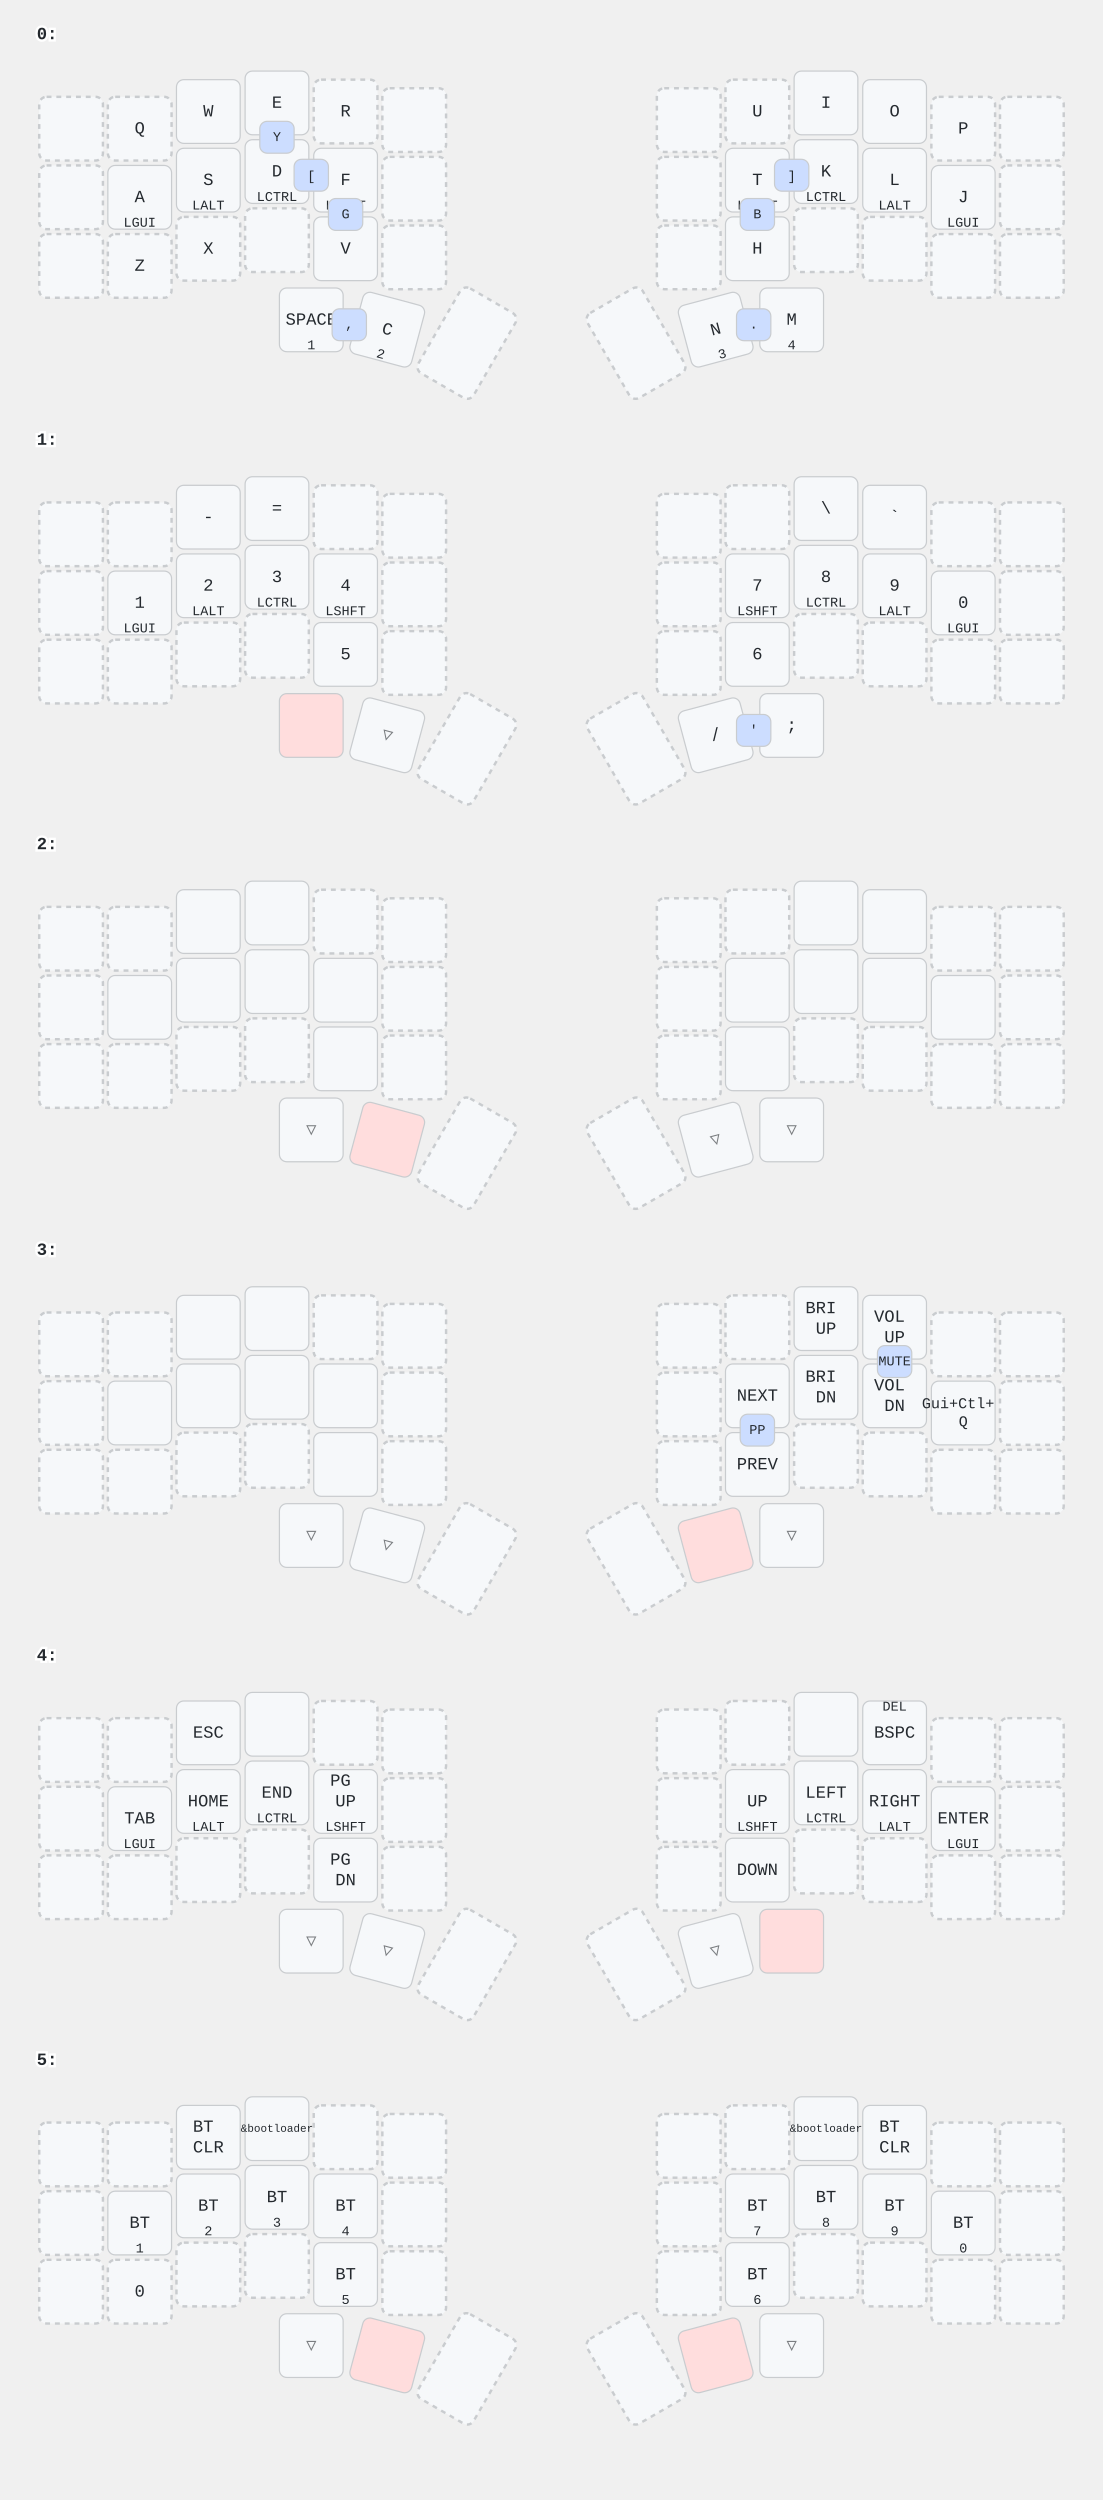
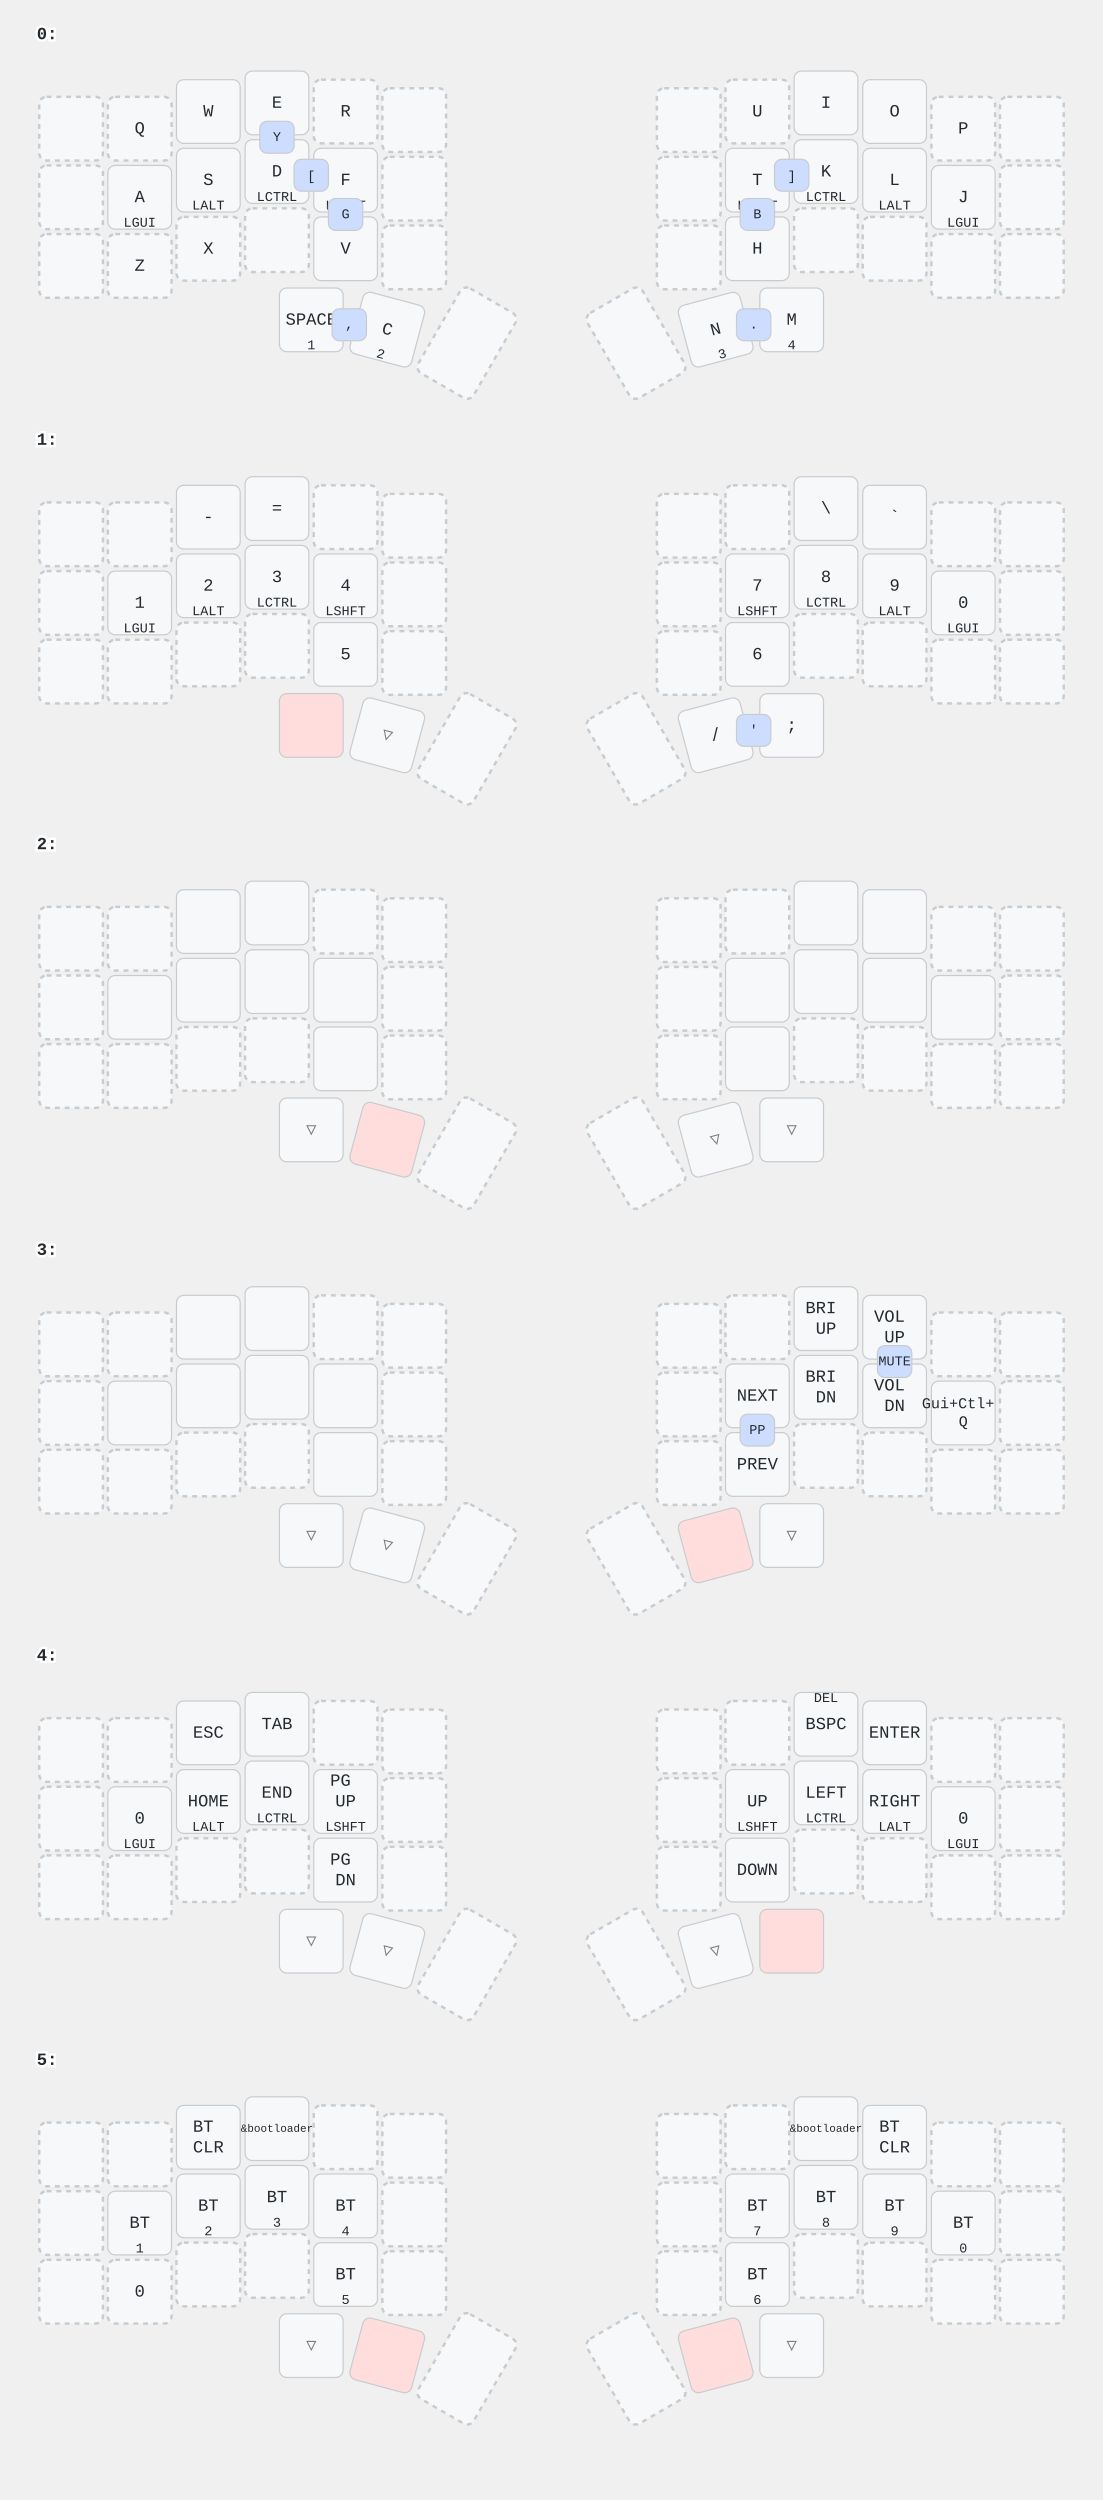
<svg xmlns="http://www.w3.org/2000/svg" width="900" height="2040" viewBox="0 0 900 2040" class="keymap">
  <style>/* inherit to force styles through use tags */
svg path {
    fill: inherit;
}

/* font and background color specifications */
svg.keymap {
    font-family: SFMono-Regular,Consolas,Liberation Mono,Menlo,monospace;
    font-size: 14px;
    font-kerning: normal;
    text-rendering: optimizeLegibility;
    fill: #24292e;
}

/* default key styling */
rect.key {
    fill: #f6f8fa;
}

rect.key, rect.combo {
    stroke: #c9cccf;
    stroke-width: 1;
}

/* default key side styling, only used is draw_key_sides is set */
rect.side {
    filter: brightness(90%);
}

/* color accent for combo boxes */
rect.combo, rect.combo-separate {
    fill: #cdf;
}

/* color accent for held keys */
rect.held, rect.combo.held {
    fill: #fdd;
}

/* color accent for ghost (optional) keys */
rect.ghost, rect.combo.ghost {
    stroke-dasharray: 4, 4;
    stroke-width: 2;
}

text {
    text-anchor: middle;
    dominant-baseline: middle;
}

/* styling for layer labels */
text.label {
    font-weight: bold;
    text-anchor: start;
    stroke: white;
    stroke-width: 4;
    paint-order: stroke;
}

/* styling for optional footer */
text.footer {
    text-anchor: end;
    dominant-baseline: auto;
    stroke: white;
    stroke-width: 4;
    paint-order: stroke;
}

/* styling for combo tap, and key hold/shifted label text */
text.combo, text.hold, text.shifted {
    font-size: 11px;
}

text.hold {
    text-anchor: middle;
    dominant-baseline: auto;
}

text.shifted {
    text-anchor: middle;
    dominant-baseline: hanging;
}

/* styling for hold/shifted label text in combo box */
text.combo.hold, text.combo.shifted {
    font-size: 8px;
}

/* lighter symbol for transparent keys */
text.trans {
    fill: #7b7e81;
}

/* styling for combo dendrons */
path.combo {
    stroke-width: 1;
    stroke: gray;
    fill: none;
}

/* Start Tabler Icons Cleanup */
/* cannot use height/width with glyphs */
.icon-tabler &gt; path {
    fill: inherit;
    stroke: inherit;
    stroke-width: 2;
}
/* hide tabler's default box */
.icon-tabler &gt; path[stroke="none"][fill="none"] {
    visibility: hidden;
}
/* End Tabler Icons Cleanup */
</style>
  <g transform="translate(30, 0)" class="layer-0">
    <text x="0" y="28" class="label">0:</text>
    <g transform="translate(0, 56)">
      <g transform="translate(28, 49)" class="key ghost keypos-0">
        <rect rx="6" ry="6" x="-26" y="-26" width="52" height="52" class="key ghost" />
      </g>
      <g transform="translate(84, 49)" class="key ghost keypos-1">
        <rect rx="6" ry="6" x="-26" y="-26" width="52" height="52" class="key ghost" />
        <text x="0" y="0" class="key ghost tap">Q</text>
      </g>
      <g transform="translate(140, 35)" class="key keypos-2">
        <rect rx="6" ry="6" x="-26" y="-26" width="52" height="52" class="key" />
        <text x="0" y="0" class="key tap">W</text>
      </g>
      <g transform="translate(196, 28)" class="key keypos-3">
        <rect rx="6" ry="6" x="-26" y="-26" width="52" height="52" class="key" />
        <text x="0" y="0" class="key tap">E</text>
      </g>
      <g transform="translate(252, 35)" class="key ghost keypos-4">
        <rect rx="6" ry="6" x="-26" y="-26" width="52" height="52" class="key ghost" />
        <text x="0" y="0" class="key ghost tap">R</text>
      </g>
      <g transform="translate(308, 42)" class="key ghost keypos-5">
        <rect rx="6" ry="6" x="-26" y="-26" width="52" height="52" class="key ghost" />
      </g>
      <g transform="translate(532, 42)" class="key ghost keypos-6">
        <rect rx="6" ry="6" x="-26" y="-26" width="52" height="52" class="key ghost" />
      </g>
      <g transform="translate(588, 35)" class="key ghost keypos-7">
        <rect rx="6" ry="6" x="-26" y="-26" width="52" height="52" class="key ghost" />
        <text x="0" y="0" class="key ghost tap">U</text>
      </g>
      <g transform="translate(644, 28)" class="key keypos-8">
        <rect rx="6" ry="6" x="-26" y="-26" width="52" height="52" class="key" />
        <text x="0" y="0" class="key tap">I</text>
      </g>
      <g transform="translate(700, 35)" class="key keypos-9">
        <rect rx="6" ry="6" x="-26" y="-26" width="52" height="52" class="key" />
        <text x="0" y="0" class="key tap">O</text>
      </g>
      <g transform="translate(756, 49)" class="key ghost keypos-10">
        <rect rx="6" ry="6" x="-26" y="-26" width="52" height="52" class="key ghost" />
        <text x="0" y="0" class="key ghost tap">P</text>
      </g>
      <g transform="translate(812, 49)" class="key ghost keypos-11">
        <rect rx="6" ry="6" x="-26" y="-26" width="52" height="52" class="key ghost" />
      </g>
      <g transform="translate(28, 105)" class="key ghost keypos-12">
        <rect rx="6" ry="6" x="-26" y="-26" width="52" height="52" class="key ghost" />
      </g>
      <g transform="translate(84, 105)" class="key keypos-13">
        <rect rx="6" ry="6" x="-26" y="-26" width="52" height="52" class="key" />
        <text x="0" y="0" class="key tap">A</text>
        <text x="0" y="24" class="key hold">LGUI</text>
      </g>
      <g transform="translate(140, 91)" class="key keypos-14">
        <rect rx="6" ry="6" x="-26" y="-26" width="52" height="52" class="key" />
        <text x="0" y="0" class="key tap">S</text>
        <text x="0" y="24" class="key hold">LALT</text>
      </g>
      <g transform="translate(196, 84)" class="key keypos-15">
        <rect rx="6" ry="6" x="-26" y="-26" width="52" height="52" class="key" />
        <text x="0" y="0" class="key tap">D</text>
        <text x="0" y="24" class="key hold">LCTRL</text>
      </g>
      <g transform="translate(252, 91)" class="key keypos-16">
        <rect rx="6" ry="6" x="-26" y="-26" width="52" height="52" class="key" />
        <text x="0" y="0" class="key tap">F</text>
        <text x="0" y="24" class="key hold">LSHFT</text>
      </g>
      <g transform="translate(308, 98)" class="key ghost keypos-17">
        <rect rx="6" ry="6" x="-26" y="-26" width="52" height="52" class="key ghost" />
      </g>
      <g transform="translate(532, 98)" class="key ghost keypos-18">
        <rect rx="6" ry="6" x="-26" y="-26" width="52" height="52" class="key ghost" />
      </g>
      <g transform="translate(588, 91)" class="key keypos-19">
        <rect rx="6" ry="6" x="-26" y="-26" width="52" height="52" class="key" />
        <text x="0" y="0" class="key tap">T</text>
        <text x="0" y="24" class="key hold">LSHFT</text>
      </g>
      <g transform="translate(644, 84)" class="key keypos-20">
        <rect rx="6" ry="6" x="-26" y="-26" width="52" height="52" class="key" />
        <text x="0" y="0" class="key tap">K</text>
        <text x="0" y="24" class="key hold">LCTRL</text>
      </g>
      <g transform="translate(700, 91)" class="key keypos-21">
        <rect rx="6" ry="6" x="-26" y="-26" width="52" height="52" class="key" />
        <text x="0" y="0" class="key tap">L</text>
        <text x="0" y="24" class="key hold">LALT</text>
      </g>
      <g transform="translate(756, 105)" class="key keypos-22">
        <rect rx="6" ry="6" x="-26" y="-26" width="52" height="52" class="key" />
        <text x="0" y="0" class="key tap">J</text>
        <text x="0" y="24" class="key hold">LGUI</text>
      </g>
      <g transform="translate(812, 105)" class="key ghost keypos-23">
        <rect rx="6" ry="6" x="-26" y="-26" width="52" height="52" class="key ghost" />
      </g>
      <g transform="translate(28, 161)" class="key ghost keypos-24">
        <rect rx="6" ry="6" x="-26" y="-26" width="52" height="52" class="key ghost" />
      </g>
      <g transform="translate(84, 161)" class="key ghost keypos-25">
        <rect rx="6" ry="6" x="-26" y="-26" width="52" height="52" class="key ghost" />
        <text x="0" y="0" class="key ghost tap">Z</text>
      </g>
      <g transform="translate(140, 147)" class="key ghost keypos-26">
        <rect rx="6" ry="6" x="-26" y="-26" width="52" height="52" class="key ghost" />
        <text x="0" y="0" class="key ghost tap">X</text>
      </g>
      <g transform="translate(196, 140)" class="key ghost keypos-27">
        <rect rx="6" ry="6" x="-26" y="-26" width="52" height="52" class="key ghost" />
      </g>
      <g transform="translate(252, 147)" class="key keypos-28">
        <rect rx="6" ry="6" x="-26" y="-26" width="52" height="52" class="key" />
        <text x="0" y="0" class="key tap">V</text>
      </g>
      <g transform="translate(308, 154)" class="key ghost keypos-29">
        <rect rx="6" ry="6" x="-26" y="-26" width="52" height="52" class="key ghost" />
      </g>
      <g transform="translate(532, 154)" class="key ghost keypos-30">
        <rect rx="6" ry="6" x="-26" y="-26" width="52" height="52" class="key ghost" />
      </g>
      <g transform="translate(588, 147)" class="key keypos-31">
        <rect rx="6" ry="6" x="-26" y="-26" width="52" height="52" class="key" />
        <text x="0" y="0" class="key tap">H</text>
      </g>
      <g transform="translate(644, 140)" class="key ghost keypos-32">
        <rect rx="6" ry="6" x="-26" y="-26" width="52" height="52" class="key ghost" />
      </g>
      <g transform="translate(700, 147)" class="key ghost keypos-33">
        <rect rx="6" ry="6" x="-26" y="-26" width="52" height="52" class="key ghost" />
      </g>
      <g transform="translate(756, 161)" class="key ghost keypos-34">
        <rect rx="6" ry="6" x="-26" y="-26" width="52" height="52" class="key ghost" />
      </g>
      <g transform="translate(812, 161)" class="key ghost keypos-35">
        <rect rx="6" ry="6" x="-26" y="-26" width="52" height="52" class="key ghost" />
      </g>
      <g transform="translate(224, 205)" class="key keypos-36">
        <rect rx="6" ry="6" x="-26" y="-26" width="52" height="52" class="key" />
        <text x="0" y="0" class="key tap">SPACE</text>
        <text x="0" y="24" class="key hold">1</text>
      </g>
      <g transform="translate(286, 213) rotate(15.0)" class="key keypos-37">
        <rect rx="6" ry="6" x="-26" y="-26" width="52" height="52" class="key" />
        <text x="0" y="0" class="key tap">C</text>
        <text x="0" y="24" class="key hold">2</text>
      </g>
      <g transform="translate(351, 224) rotate(30.0)" class="key ghost keypos-38">
        <rect rx="6" ry="6" x="-26" y="-40" width="52" height="80" class="key ghost" />
      </g>
      <g transform="translate(489, 224) rotate(-30.0)" class="key ghost keypos-39">
        <rect rx="6" ry="6" x="-26" y="-40" width="52" height="80" class="key ghost" />
      </g>
      <g transform="translate(554, 213) rotate(-15.0)" class="key keypos-40">
        <rect rx="6" ry="6" x="-26" y="-26" width="52" height="52" class="key" />
        <text x="0" y="0" class="key tap">N</text>
        <text x="0" y="24" class="key hold">3</text>
      </g>
      <g transform="translate(616, 205)" class="key keypos-41">
        <rect rx="6" ry="6" x="-26" y="-26" width="52" height="52" class="key" />
        <text x="0" y="0" class="key tap">M</text>
        <text x="0" y="24" class="key hold">4</text>
      </g>
      <g class="combo combopos-0">
        <rect rx="6" ry="6" x="182" y="43" width="28" height="26" class="combo" />
        <text x="196" y="56" class="combo tap">Y</text>
      </g>
      <g class="combo combopos-1">
        <rect rx="6" ry="6" x="238" y="106" width="28" height="26" class="combo" />
        <text x="252" y="119" class="combo tap">G</text>
      </g>
      <g class="combo combopos-2">
        <rect rx="6" ry="6" x="574" y="106" width="28" height="26" class="combo" />
        <text x="588" y="119" class="combo tap">B</text>
      </g>
      <g class="combo combopos-3">
        <rect rx="6" ry="6" x="241" y="196" width="28" height="26" class="combo" />
        <text x="255" y="209" class="combo tap">,</text>
      </g>
      <g class="combo combopos-4">
        <rect rx="6" ry="6" x="571" y="196" width="28" height="26" class="combo" />
        <text x="585" y="209" class="combo tap">.</text>
      </g>
      <g class="combo combopos-5">
        <rect rx="6" ry="6" x="210" y="74" width="28" height="26" class="combo" />
        <text x="224" y="88" class="combo tap">[</text>
      </g>
      <g class="combo combopos-6">
        <rect rx="6" ry="6" x="602" y="74" width="28" height="26" class="combo" />
        <text x="616" y="88" class="combo tap">]</text>
      </g>
    </g>
  </g>
  <g transform="translate(30, 331)" class="layer-1">
    <text x="0" y="28" class="label">1:</text>
    <g transform="translate(0, 56)">
      <g transform="translate(28, 49)" class="key ghost keypos-0">
        <rect rx="6" ry="6" x="-26" y="-26" width="52" height="52" class="key ghost" />
      </g>
      <g transform="translate(84, 49)" class="key ghost keypos-1">
        <rect rx="6" ry="6" x="-26" y="-26" width="52" height="52" class="key ghost" />
      </g>
      <g transform="translate(140, 35)" class="key keypos-2">
        <rect rx="6" ry="6" x="-26" y="-26" width="52" height="52" class="key" />
        <text x="0" y="0" class="key tap">-</text>
      </g>
      <g transform="translate(196, 28)" class="key keypos-3">
        <rect rx="6" ry="6" x="-26" y="-26" width="52" height="52" class="key" />
        <text x="0" y="0" class="key tap">=</text>
      </g>
      <g transform="translate(252, 35)" class="key ghost keypos-4">
        <rect rx="6" ry="6" x="-26" y="-26" width="52" height="52" class="key ghost" />
      </g>
      <g transform="translate(308, 42)" class="key ghost keypos-5">
        <rect rx="6" ry="6" x="-26" y="-26" width="52" height="52" class="key ghost" />
      </g>
      <g transform="translate(532, 42)" class="key ghost keypos-6">
        <rect rx="6" ry="6" x="-26" y="-26" width="52" height="52" class="key ghost" />
      </g>
      <g transform="translate(588, 35)" class="key ghost keypos-7">
        <rect rx="6" ry="6" x="-26" y="-26" width="52" height="52" class="key ghost" />
      </g>
      <g transform="translate(644, 28)" class="key keypos-8">
        <rect rx="6" ry="6" x="-26" y="-26" width="52" height="52" class="key" />
        <text x="0" y="0" class="key tap">\</text>
      </g>
      <g transform="translate(700, 35)" class="key keypos-9">
        <rect rx="6" ry="6" x="-26" y="-26" width="52" height="52" class="key" />
        <text x="0" y="0" class="key tap">`</text>
      </g>
      <g transform="translate(756, 49)" class="key ghost keypos-10">
        <rect rx="6" ry="6" x="-26" y="-26" width="52" height="52" class="key ghost" />
      </g>
      <g transform="translate(812, 49)" class="key ghost keypos-11">
        <rect rx="6" ry="6" x="-26" y="-26" width="52" height="52" class="key ghost" />
      </g>
      <g transform="translate(28, 105)" class="key ghost keypos-12">
        <rect rx="6" ry="6" x="-26" y="-26" width="52" height="52" class="key ghost" />
      </g>
      <g transform="translate(84, 105)" class="key keypos-13">
        <rect rx="6" ry="6" x="-26" y="-26" width="52" height="52" class="key" />
        <text x="0" y="0" class="key tap">1</text>
        <text x="0" y="24" class="key hold">LGUI</text>
      </g>
      <g transform="translate(140, 91)" class="key keypos-14">
        <rect rx="6" ry="6" x="-26" y="-26" width="52" height="52" class="key" />
        <text x="0" y="0" class="key tap">2</text>
        <text x="0" y="24" class="key hold">LALT</text>
      </g>
      <g transform="translate(196, 84)" class="key keypos-15">
        <rect rx="6" ry="6" x="-26" y="-26" width="52" height="52" class="key" />
        <text x="0" y="0" class="key tap">3</text>
        <text x="0" y="24" class="key hold">LCTRL</text>
      </g>
      <g transform="translate(252, 91)" class="key keypos-16">
        <rect rx="6" ry="6" x="-26" y="-26" width="52" height="52" class="key" />
        <text x="0" y="0" class="key tap">4</text>
        <text x="0" y="24" class="key hold">LSHFT</text>
      </g>
      <g transform="translate(308, 98)" class="key ghost keypos-17">
        <rect rx="6" ry="6" x="-26" y="-26" width="52" height="52" class="key ghost" />
      </g>
      <g transform="translate(532, 98)" class="key ghost keypos-18">
        <rect rx="6" ry="6" x="-26" y="-26" width="52" height="52" class="key ghost" />
      </g>
      <g transform="translate(588, 91)" class="key keypos-19">
        <rect rx="6" ry="6" x="-26" y="-26" width="52" height="52" class="key" />
        <text x="0" y="0" class="key tap">7</text>
        <text x="0" y="24" class="key hold">LSHFT</text>
      </g>
      <g transform="translate(644, 84)" class="key keypos-20">
        <rect rx="6" ry="6" x="-26" y="-26" width="52" height="52" class="key" />
        <text x="0" y="0" class="key tap">8</text>
        <text x="0" y="24" class="key hold">LCTRL</text>
      </g>
      <g transform="translate(700, 91)" class="key keypos-21">
        <rect rx="6" ry="6" x="-26" y="-26" width="52" height="52" class="key" />
        <text x="0" y="0" class="key tap">9</text>
        <text x="0" y="24" class="key hold">LALT</text>
      </g>
      <g transform="translate(756, 105)" class="key keypos-22">
        <rect rx="6" ry="6" x="-26" y="-26" width="52" height="52" class="key" />
        <text x="0" y="0" class="key tap">0</text>
        <text x="0" y="24" class="key hold">LGUI</text>
      </g>
      <g transform="translate(812, 105)" class="key ghost keypos-23">
        <rect rx="6" ry="6" x="-26" y="-26" width="52" height="52" class="key ghost" />
      </g>
      <g transform="translate(28, 161)" class="key ghost keypos-24">
        <rect rx="6" ry="6" x="-26" y="-26" width="52" height="52" class="key ghost" />
      </g>
      <g transform="translate(84, 161)" class="key ghost keypos-25">
        <rect rx="6" ry="6" x="-26" y="-26" width="52" height="52" class="key ghost" />
      </g>
      <g transform="translate(140, 147)" class="key ghost keypos-26">
        <rect rx="6" ry="6" x="-26" y="-26" width="52" height="52" class="key ghost" />
      </g>
      <g transform="translate(196, 140)" class="key ghost keypos-27">
        <rect rx="6" ry="6" x="-26" y="-26" width="52" height="52" class="key ghost" />
      </g>
      <g transform="translate(252, 147)" class="key keypos-28">
        <rect rx="6" ry="6" x="-26" y="-26" width="52" height="52" class="key" />
        <text x="0" y="0" class="key tap">5</text>
      </g>
      <g transform="translate(308, 154)" class="key ghost keypos-29">
        <rect rx="6" ry="6" x="-26" y="-26" width="52" height="52" class="key ghost" />
      </g>
      <g transform="translate(532, 154)" class="key ghost keypos-30">
        <rect rx="6" ry="6" x="-26" y="-26" width="52" height="52" class="key ghost" />
      </g>
      <g transform="translate(588, 147)" class="key keypos-31">
        <rect rx="6" ry="6" x="-26" y="-26" width="52" height="52" class="key" />
        <text x="0" y="0" class="key tap">6</text>
      </g>
      <g transform="translate(644, 140)" class="key ghost keypos-32">
        <rect rx="6" ry="6" x="-26" y="-26" width="52" height="52" class="key ghost" />
      </g>
      <g transform="translate(700, 147)" class="key ghost keypos-33">
        <rect rx="6" ry="6" x="-26" y="-26" width="52" height="52" class="key ghost" />
      </g>
      <g transform="translate(756, 161)" class="key ghost keypos-34">
        <rect rx="6" ry="6" x="-26" y="-26" width="52" height="52" class="key ghost" />
      </g>
      <g transform="translate(812, 161)" class="key ghost keypos-35">
        <rect rx="6" ry="6" x="-26" y="-26" width="52" height="52" class="key ghost" />
      </g>
      <g transform="translate(224, 205)" class="key held keypos-36">
        <rect rx="6" ry="6" x="-26" y="-26" width="52" height="52" class="key held" />
      </g>
      <g transform="translate(286, 213) rotate(15.0)" class="key trans keypos-37">
        <rect rx="6" ry="6" x="-26" y="-26" width="52" height="52" class="key trans" />
        <text x="0" y="0" class="key trans tap">▽</text>
      </g>
      <g transform="translate(351, 224) rotate(30.0)" class="key ghost keypos-38">
        <rect rx="6" ry="6" x="-26" y="-40" width="52" height="80" class="key ghost" />
      </g>
      <g transform="translate(489, 224) rotate(-30.0)" class="key ghost keypos-39">
        <rect rx="6" ry="6" x="-26" y="-40" width="52" height="80" class="key ghost" />
      </g>
      <g transform="translate(554, 213) rotate(-15.0)" class="key keypos-40">
        <rect rx="6" ry="6" x="-26" y="-26" width="52" height="52" class="key" />
        <text x="0" y="0" class="key tap">/</text>
      </g>
      <g transform="translate(616, 205)" class="key keypos-41">
        <rect rx="6" ry="6" x="-26" y="-26" width="52" height="52" class="key" />
        <text x="0" y="0" class="key tap">;</text>
      </g>
      <g class="combo combopos-0">
        <rect rx="6" ry="6" x="571" y="196" width="28" height="26" class="combo" />
        <text x="585" y="209" class="combo tap">'</text>
      </g>
    </g>
  </g>
  <g transform="translate(30, 661)" class="layer-2">
    <text x="0" y="28" class="label">2:</text>
    <g transform="translate(0, 56)">
      <g transform="translate(28, 49)" class="key ghost keypos-0">
        <rect rx="6" ry="6" x="-26" y="-26" width="52" height="52" class="key ghost" />
      </g>
      <g transform="translate(84, 49)" class="key ghost keypos-1">
        <rect rx="6" ry="6" x="-26" y="-26" width="52" height="52" class="key ghost" />
      </g>
      <g transform="translate(140, 35)" class="key keypos-2">
        <rect rx="6" ry="6" x="-26" y="-26" width="52" height="52" class="key" />
      </g>
      <g transform="translate(196, 28)" class="key keypos-3">
        <rect rx="6" ry="6" x="-26" y="-26" width="52" height="52" class="key" />
      </g>
      <g transform="translate(252, 35)" class="key ghost keypos-4">
        <rect rx="6" ry="6" x="-26" y="-26" width="52" height="52" class="key ghost" />
      </g>
      <g transform="translate(308, 42)" class="key ghost keypos-5">
        <rect rx="6" ry="6" x="-26" y="-26" width="52" height="52" class="key ghost" />
      </g>
      <g transform="translate(532, 42)" class="key ghost keypos-6">
        <rect rx="6" ry="6" x="-26" y="-26" width="52" height="52" class="key ghost" />
      </g>
      <g transform="translate(588, 35)" class="key ghost keypos-7">
        <rect rx="6" ry="6" x="-26" y="-26" width="52" height="52" class="key ghost" />
      </g>
      <g transform="translate(644, 28)" class="key keypos-8">
        <rect rx="6" ry="6" x="-26" y="-26" width="52" height="52" class="key" />
      </g>
      <g transform="translate(700, 35)" class="key keypos-9">
        <rect rx="6" ry="6" x="-26" y="-26" width="52" height="52" class="key" />
      </g>
      <g transform="translate(756, 49)" class="key ghost keypos-10">
        <rect rx="6" ry="6" x="-26" y="-26" width="52" height="52" class="key ghost" />
      </g>
      <g transform="translate(812, 49)" class="key ghost keypos-11">
        <rect rx="6" ry="6" x="-26" y="-26" width="52" height="52" class="key ghost" />
      </g>
      <g transform="translate(28, 105)" class="key ghost keypos-12">
        <rect rx="6" ry="6" x="-26" y="-26" width="52" height="52" class="key ghost" />
      </g>
      <g transform="translate(84, 105)" class="key keypos-13">
        <rect rx="6" ry="6" x="-26" y="-26" width="52" height="52" class="key" />
      </g>
      <g transform="translate(140, 91)" class="key keypos-14">
        <rect rx="6" ry="6" x="-26" y="-26" width="52" height="52" class="key" />
      </g>
      <g transform="translate(196, 84)" class="key keypos-15">
        <rect rx="6" ry="6" x="-26" y="-26" width="52" height="52" class="key" />
      </g>
      <g transform="translate(252, 91)" class="key keypos-16">
        <rect rx="6" ry="6" x="-26" y="-26" width="52" height="52" class="key" />
      </g>
      <g transform="translate(308, 98)" class="key ghost keypos-17">
        <rect rx="6" ry="6" x="-26" y="-26" width="52" height="52" class="key ghost" />
      </g>
      <g transform="translate(532, 98)" class="key ghost keypos-18">
        <rect rx="6" ry="6" x="-26" y="-26" width="52" height="52" class="key ghost" />
      </g>
      <g transform="translate(588, 91)" class="key keypos-19">
        <rect rx="6" ry="6" x="-26" y="-26" width="52" height="52" class="key" />
      </g>
      <g transform="translate(644, 84)" class="key keypos-20">
        <rect rx="6" ry="6" x="-26" y="-26" width="52" height="52" class="key" />
      </g>
      <g transform="translate(700, 91)" class="key keypos-21">
        <rect rx="6" ry="6" x="-26" y="-26" width="52" height="52" class="key" />
      </g>
      <g transform="translate(756, 105)" class="key keypos-22">
        <rect rx="6" ry="6" x="-26" y="-26" width="52" height="52" class="key" />
      </g>
      <g transform="translate(812, 105)" class="key ghost keypos-23">
        <rect rx="6" ry="6" x="-26" y="-26" width="52" height="52" class="key ghost" />
      </g>
      <g transform="translate(28, 161)" class="key ghost keypos-24">
        <rect rx="6" ry="6" x="-26" y="-26" width="52" height="52" class="key ghost" />
      </g>
      <g transform="translate(84, 161)" class="key ghost keypos-25">
        <rect rx="6" ry="6" x="-26" y="-26" width="52" height="52" class="key ghost" />
      </g>
      <g transform="translate(140, 147)" class="key ghost keypos-26">
        <rect rx="6" ry="6" x="-26" y="-26" width="52" height="52" class="key ghost" />
      </g>
      <g transform="translate(196, 140)" class="key ghost keypos-27">
        <rect rx="6" ry="6" x="-26" y="-26" width="52" height="52" class="key ghost" />
      </g>
      <g transform="translate(252, 147)" class="key keypos-28">
        <rect rx="6" ry="6" x="-26" y="-26" width="52" height="52" class="key" />
      </g>
      <g transform="translate(308, 154)" class="key ghost keypos-29">
        <rect rx="6" ry="6" x="-26" y="-26" width="52" height="52" class="key ghost" />
      </g>
      <g transform="translate(532, 154)" class="key ghost keypos-30">
        <rect rx="6" ry="6" x="-26" y="-26" width="52" height="52" class="key ghost" />
      </g>
      <g transform="translate(588, 147)" class="key keypos-31">
        <rect rx="6" ry="6" x="-26" y="-26" width="52" height="52" class="key" />
      </g>
      <g transform="translate(644, 140)" class="key ghost keypos-32">
        <rect rx="6" ry="6" x="-26" y="-26" width="52" height="52" class="key ghost" />
      </g>
      <g transform="translate(700, 147)" class="key ghost keypos-33">
        <rect rx="6" ry="6" x="-26" y="-26" width="52" height="52" class="key ghost" />
      </g>
      <g transform="translate(756, 161)" class="key ghost keypos-34">
        <rect rx="6" ry="6" x="-26" y="-26" width="52" height="52" class="key ghost" />
      </g>
      <g transform="translate(812, 161)" class="key ghost keypos-35">
        <rect rx="6" ry="6" x="-26" y="-26" width="52" height="52" class="key ghost" />
      </g>
      <g transform="translate(224, 205)" class="key trans keypos-36">
        <rect rx="6" ry="6" x="-26" y="-26" width="52" height="52" class="key trans" />
        <text x="0" y="0" class="key trans tap">▽</text>
      </g>
      <g transform="translate(286, 213) rotate(15.0)" class="key held keypos-37">
        <rect rx="6" ry="6" x="-26" y="-26" width="52" height="52" class="key held" />
      </g>
      <g transform="translate(351, 224) rotate(30.0)" class="key ghost keypos-38">
        <rect rx="6" ry="6" x="-26" y="-40" width="52" height="80" class="key ghost" />
      </g>
      <g transform="translate(489, 224) rotate(-30.0)" class="key ghost keypos-39">
        <rect rx="6" ry="6" x="-26" y="-40" width="52" height="80" class="key ghost" />
      </g>
      <g transform="translate(554, 213) rotate(-15.0)" class="key trans keypos-40">
        <rect rx="6" ry="6" x="-26" y="-26" width="52" height="52" class="key trans" />
        <text x="0" y="0" class="key trans tap">▽</text>
      </g>
      <g transform="translate(616, 205)" class="key trans keypos-41">
        <rect rx="6" ry="6" x="-26" y="-26" width="52" height="52" class="key trans" />
        <text x="0" y="0" class="key trans tap">▽</text>
      </g>
    </g>
  </g>
  <g transform="translate(30, 992)" class="layer-3">
    <text x="0" y="28" class="label">3:</text>
    <g transform="translate(0, 56)">
      <g transform="translate(28, 49)" class="key ghost keypos-0">
        <rect rx="6" ry="6" x="-26" y="-26" width="52" height="52" class="key ghost" />
      </g>
      <g transform="translate(84, 49)" class="key ghost keypos-1">
        <rect rx="6" ry="6" x="-26" y="-26" width="52" height="52" class="key ghost" />
      </g>
      <g transform="translate(140, 35)" class="key keypos-2">
        <rect rx="6" ry="6" x="-26" y="-26" width="52" height="52" class="key" />
      </g>
      <g transform="translate(196, 28)" class="key keypos-3">
        <rect rx="6" ry="6" x="-26" y="-26" width="52" height="52" class="key" />
      </g>
      <g transform="translate(252, 35)" class="key ghost keypos-4">
        <rect rx="6" ry="6" x="-26" y="-26" width="52" height="52" class="key ghost" />
      </g>
      <g transform="translate(308, 42)" class="key ghost keypos-5">
        <rect rx="6" ry="6" x="-26" y="-26" width="52" height="52" class="key ghost" />
      </g>
      <g transform="translate(532, 42)" class="key ghost keypos-6">
        <rect rx="6" ry="6" x="-26" y="-26" width="52" height="52" class="key ghost" />
      </g>
      <g transform="translate(588, 35)" class="key ghost keypos-7">
        <rect rx="6" ry="6" x="-26" y="-26" width="52" height="52" class="key ghost" />
      </g>
      <g transform="translate(644, 28)" class="key keypos-8">
        <rect rx="6" ry="6" x="-26" y="-26" width="52" height="52" class="key" />
        <text x="0" y="0" class="key tap">
          <tspan x="0" dy="-0.6em">BRI</tspan>
          <tspan x="0" dy="1.2em">UP</tspan>
        </text>
      </g>
      <g transform="translate(700, 35)" class="key keypos-9">
        <rect rx="6" ry="6" x="-26" y="-26" width="52" height="52" class="key" />
        <text x="0" y="0" class="key tap">
          <tspan x="0" dy="-0.6em">VOL</tspan>
          <tspan x="0" dy="1.2em">UP</tspan>
        </text>
      </g>
      <g transform="translate(756, 49)" class="key ghost keypos-10">
        <rect rx="6" ry="6" x="-26" y="-26" width="52" height="52" class="key ghost" />
      </g>
      <g transform="translate(812, 49)" class="key ghost keypos-11">
        <rect rx="6" ry="6" x="-26" y="-26" width="52" height="52" class="key ghost" />
      </g>
      <g transform="translate(28, 105)" class="key ghost keypos-12">
        <rect rx="6" ry="6" x="-26" y="-26" width="52" height="52" class="key ghost" />
      </g>
      <g transform="translate(84, 105)" class="key keypos-13">
        <rect rx="6" ry="6" x="-26" y="-26" width="52" height="52" class="key" />
      </g>
      <g transform="translate(140, 91)" class="key keypos-14">
        <rect rx="6" ry="6" x="-26" y="-26" width="52" height="52" class="key" />
      </g>
      <g transform="translate(196, 84)" class="key keypos-15">
        <rect rx="6" ry="6" x="-26" y="-26" width="52" height="52" class="key" />
      </g>
      <g transform="translate(252, 91)" class="key keypos-16">
        <rect rx="6" ry="6" x="-26" y="-26" width="52" height="52" class="key" />
      </g>
      <g transform="translate(308, 98)" class="key ghost keypos-17">
        <rect rx="6" ry="6" x="-26" y="-26" width="52" height="52" class="key ghost" />
      </g>
      <g transform="translate(532, 98)" class="key ghost keypos-18">
        <rect rx="6" ry="6" x="-26" y="-26" width="52" height="52" class="key ghost" />
      </g>
      <g transform="translate(588, 91)" class="key keypos-19">
        <rect rx="6" ry="6" x="-26" y="-26" width="52" height="52" class="key" />
        <text x="0" y="0" class="key tap">NEXT</text>
      </g>
      <g transform="translate(644, 84)" class="key keypos-20">
        <rect rx="6" ry="6" x="-26" y="-26" width="52" height="52" class="key" />
        <text x="0" y="0" class="key tap">
          <tspan x="0" dy="-0.6em">BRI</tspan>
          <tspan x="0" dy="1.2em">DN</tspan>
        </text>
      </g>
      <g transform="translate(700, 91)" class="key keypos-21">
        <rect rx="6" ry="6" x="-26" y="-26" width="52" height="52" class="key" />
        <text x="0" y="0" class="key tap">
          <tspan x="0" dy="-0.6em">VOL</tspan>
          <tspan x="0" dy="1.2em">DN</tspan>
        </text>
      </g>
      <g transform="translate(756, 105)" class="key keypos-22">
        <rect rx="6" ry="6" x="-26" y="-26" width="52" height="52" class="key" />
        <text x="0" y="0" class="key tap">
          <tspan x="0" dy="-0.6em" style="font-size: 88%">Gui+Ctl+</tspan>
          <tspan x="0" dy="1.2em" style="font-size: 88%">Q</tspan>
        </text>
      </g>
      <g transform="translate(812, 105)" class="key ghost keypos-23">
        <rect rx="6" ry="6" x="-26" y="-26" width="52" height="52" class="key ghost" />
      </g>
      <g transform="translate(28, 161)" class="key ghost keypos-24">
        <rect rx="6" ry="6" x="-26" y="-26" width="52" height="52" class="key ghost" />
      </g>
      <g transform="translate(84, 161)" class="key ghost keypos-25">
        <rect rx="6" ry="6" x="-26" y="-26" width="52" height="52" class="key ghost" />
      </g>
      <g transform="translate(140, 147)" class="key ghost keypos-26">
        <rect rx="6" ry="6" x="-26" y="-26" width="52" height="52" class="key ghost" />
      </g>
      <g transform="translate(196, 140)" class="key ghost keypos-27">
        <rect rx="6" ry="6" x="-26" y="-26" width="52" height="52" class="key ghost" />
      </g>
      <g transform="translate(252, 147)" class="key keypos-28">
        <rect rx="6" ry="6" x="-26" y="-26" width="52" height="52" class="key" />
      </g>
      <g transform="translate(308, 154)" class="key ghost keypos-29">
        <rect rx="6" ry="6" x="-26" y="-26" width="52" height="52" class="key ghost" />
      </g>
      <g transform="translate(532, 154)" class="key ghost keypos-30">
        <rect rx="6" ry="6" x="-26" y="-26" width="52" height="52" class="key ghost" />
      </g>
      <g transform="translate(588, 147)" class="key keypos-31">
        <rect rx="6" ry="6" x="-26" y="-26" width="52" height="52" class="key" />
        <text x="0" y="0" class="key tap">PREV</text>
      </g>
      <g transform="translate(644, 140)" class="key ghost keypos-32">
        <rect rx="6" ry="6" x="-26" y="-26" width="52" height="52" class="key ghost" />
      </g>
      <g transform="translate(700, 147)" class="key ghost keypos-33">
        <rect rx="6" ry="6" x="-26" y="-26" width="52" height="52" class="key ghost" />
      </g>
      <g transform="translate(756, 161)" class="key ghost keypos-34">
        <rect rx="6" ry="6" x="-26" y="-26" width="52" height="52" class="key ghost" />
      </g>
      <g transform="translate(812, 161)" class="key ghost keypos-35">
        <rect rx="6" ry="6" x="-26" y="-26" width="52" height="52" class="key ghost" />
      </g>
      <g transform="translate(224, 205)" class="key trans keypos-36">
        <rect rx="6" ry="6" x="-26" y="-26" width="52" height="52" class="key trans" />
        <text x="0" y="0" class="key trans tap">▽</text>
      </g>
      <g transform="translate(286, 213) rotate(15.0)" class="key trans keypos-37">
        <rect rx="6" ry="6" x="-26" y="-26" width="52" height="52" class="key trans" />
        <text x="0" y="0" class="key trans tap">▽</text>
      </g>
      <g transform="translate(351, 224) rotate(30.0)" class="key ghost keypos-38">
        <rect rx="6" ry="6" x="-26" y="-40" width="52" height="80" class="key ghost" />
      </g>
      <g transform="translate(489, 224) rotate(-30.0)" class="key ghost keypos-39">
        <rect rx="6" ry="6" x="-26" y="-40" width="52" height="80" class="key ghost" />
      </g>
      <g transform="translate(554, 213) rotate(-15.0)" class="key held keypos-40">
        <rect rx="6" ry="6" x="-26" y="-26" width="52" height="52" class="key held" />
      </g>
      <g transform="translate(616, 205)" class="key trans keypos-41">
        <rect rx="6" ry="6" x="-26" y="-26" width="52" height="52" class="key trans" />
        <text x="0" y="0" class="key trans tap">▽</text>
      </g>
      <g class="combo combopos-0">
        <rect rx="6" ry="6" x="686" y="50" width="28" height="26" class="combo" />
        <text x="700" y="63" class="combo tap">MUTE</text>
      </g>
      <g class="combo combopos-1">
        <rect rx="6" ry="6" x="574" y="106" width="28" height="26" class="combo" />
        <text x="588" y="119" class="combo tap">PP</text>
      </g>
    </g>
  </g>
  <g transform="translate(30, 1323)" class="layer-4">
    <text x="0" y="28" class="label">4:</text>
    <g transform="translate(0, 56)">
      <g transform="translate(28, 49)" class="key ghost keypos-0">
        <rect rx="6" ry="6" x="-26" y="-26" width="52" height="52" class="key ghost" />
      </g>
      <g transform="translate(84, 49)" class="key ghost keypos-1">
        <rect rx="6" ry="6" x="-26" y="-26" width="52" height="52" class="key ghost" />
      </g>
      <g transform="translate(140, 35)" class="key keypos-2">
        <rect rx="6" ry="6" x="-26" y="-26" width="52" height="52" class="key" />
        <text x="0" y="0" class="key tap">ESC</text>
      </g>
      <g transform="translate(196, 28)" class="key keypos-3">
        <rect rx="6" ry="6" x="-26" y="-26" width="52" height="52" class="key" />
+         <text x="0" y="0" class="key tap">TAB</text>
      </g>
      <g transform="translate(252, 35)" class="key ghost keypos-4">
        <rect rx="6" ry="6" x="-26" y="-26" width="52" height="52" class="key ghost" />
      </g>
      <g transform="translate(308, 42)" class="key ghost keypos-5">
        <rect rx="6" ry="6" x="-26" y="-26" width="52" height="52" class="key ghost" />
      </g>
      <g transform="translate(532, 42)" class="key ghost keypos-6">
        <rect rx="6" ry="6" x="-26" y="-26" width="52" height="52" class="key ghost" />
      </g>
      <g transform="translate(588, 35)" class="key ghost keypos-7">
        <rect rx="6" ry="6" x="-26" y="-26" width="52" height="52" class="key ghost" />
      </g>
      <g transform="translate(644, 28)" class="key keypos-8">
-         <rect rx="6" ry="6" x="-26" y="-26" width="52" height="52" class="key" />
-       </g>
-       <g transform="translate(700, 35)" class="key keypos-9">
        <rect rx="6" ry="6" x="-26" y="-26" width="52" height="52" class="key" />
        <text x="0" y="0" class="key tap">BSPC</text>
        <text x="0" y="-24" class="key shifted">DEL</text>
      </g>
+       <g transform="translate(700, 35)" class="key keypos-9">
+         <rect rx="6" ry="6" x="-26" y="-26" width="52" height="52" class="key" />
+         <text x="0" y="0" class="key tap">ENTER</text>
+       </g>
      <g transform="translate(756, 49)" class="key ghost keypos-10">
        <rect rx="6" ry="6" x="-26" y="-26" width="52" height="52" class="key ghost" />
      </g>
      <g transform="translate(812, 49)" class="key ghost keypos-11">
        <rect rx="6" ry="6" x="-26" y="-26" width="52" height="52" class="key ghost" />
      </g>
      <g transform="translate(28, 105)" class="key ghost keypos-12">
        <rect rx="6" ry="6" x="-26" y="-26" width="52" height="52" class="key ghost" />
      </g>
      <g transform="translate(84, 105)" class="key keypos-13">
        <rect rx="6" ry="6" x="-26" y="-26" width="52" height="52" class="key" />
-         <text x="0" y="0" class="key tap">TAB</text>
+         <text x="0" y="0" class="key tap">0</text>
        <text x="0" y="24" class="key hold">LGUI</text>
      </g>
      <g transform="translate(140, 91)" class="key keypos-14">
        <rect rx="6" ry="6" x="-26" y="-26" width="52" height="52" class="key" />
        <text x="0" y="0" class="key tap">HOME</text>
        <text x="0" y="24" class="key hold">LALT</text>
      </g>
      <g transform="translate(196, 84)" class="key keypos-15">
        <rect rx="6" ry="6" x="-26" y="-26" width="52" height="52" class="key" />
        <text x="0" y="0" class="key tap">END</text>
        <text x="0" y="24" class="key hold">LCTRL</text>
      </g>
      <g transform="translate(252, 91)" class="key keypos-16">
        <rect rx="6" ry="6" x="-26" y="-26" width="52" height="52" class="key" />
        <text x="0" y="0" class="key tap">
          <tspan x="0" dy="-1.2em">PG</tspan>
          <tspan x="0" dy="1.2em">UP</tspan>
        </text>
        <text x="0" y="24" class="key hold">LSHFT</text>
      </g>
      <g transform="translate(308, 98)" class="key ghost keypos-17">
        <rect rx="6" ry="6" x="-26" y="-26" width="52" height="52" class="key ghost" />
      </g>
      <g transform="translate(532, 98)" class="key ghost keypos-18">
        <rect rx="6" ry="6" x="-26" y="-26" width="52" height="52" class="key ghost" />
      </g>
      <g transform="translate(588, 91)" class="key keypos-19">
        <rect rx="6" ry="6" x="-26" y="-26" width="52" height="52" class="key" />
        <text x="0" y="0" class="key tap">UP</text>
        <text x="0" y="24" class="key hold">LSHFT</text>
      </g>
      <g transform="translate(644, 84)" class="key keypos-20">
        <rect rx="6" ry="6" x="-26" y="-26" width="52" height="52" class="key" />
        <text x="0" y="0" class="key tap">LEFT</text>
        <text x="0" y="24" class="key hold">LCTRL</text>
      </g>
      <g transform="translate(700, 91)" class="key keypos-21">
        <rect rx="6" ry="6" x="-26" y="-26" width="52" height="52" class="key" />
        <text x="0" y="0" class="key tap">RIGHT</text>
        <text x="0" y="24" class="key hold">LALT</text>
      </g>
      <g transform="translate(756, 105)" class="key keypos-22">
        <rect rx="6" ry="6" x="-26" y="-26" width="52" height="52" class="key" />
-         <text x="0" y="0" class="key tap">ENTER</text>
+         <text x="0" y="0" class="key tap">0</text>
        <text x="0" y="24" class="key hold">LGUI</text>
      </g>
      <g transform="translate(812, 105)" class="key ghost keypos-23">
        <rect rx="6" ry="6" x="-26" y="-26" width="52" height="52" class="key ghost" />
      </g>
      <g transform="translate(28, 161)" class="key ghost keypos-24">
        <rect rx="6" ry="6" x="-26" y="-26" width="52" height="52" class="key ghost" />
      </g>
      <g transform="translate(84, 161)" class="key ghost keypos-25">
        <rect rx="6" ry="6" x="-26" y="-26" width="52" height="52" class="key ghost" />
      </g>
      <g transform="translate(140, 147)" class="key ghost keypos-26">
        <rect rx="6" ry="6" x="-26" y="-26" width="52" height="52" class="key ghost" />
      </g>
      <g transform="translate(196, 140)" class="key ghost keypos-27">
        <rect rx="6" ry="6" x="-26" y="-26" width="52" height="52" class="key ghost" />
      </g>
      <g transform="translate(252, 147)" class="key keypos-28">
        <rect rx="6" ry="6" x="-26" y="-26" width="52" height="52" class="key" />
        <text x="0" y="0" class="key tap">
          <tspan x="0" dy="-0.6em">PG</tspan>
          <tspan x="0" dy="1.2em">DN</tspan>
        </text>
      </g>
      <g transform="translate(308, 154)" class="key ghost keypos-29">
        <rect rx="6" ry="6" x="-26" y="-26" width="52" height="52" class="key ghost" />
      </g>
      <g transform="translate(532, 154)" class="key ghost keypos-30">
        <rect rx="6" ry="6" x="-26" y="-26" width="52" height="52" class="key ghost" />
      </g>
      <g transform="translate(588, 147)" class="key keypos-31">
        <rect rx="6" ry="6" x="-26" y="-26" width="52" height="52" class="key" />
        <text x="0" y="0" class="key tap">DOWN</text>
      </g>
      <g transform="translate(644, 140)" class="key ghost keypos-32">
        <rect rx="6" ry="6" x="-26" y="-26" width="52" height="52" class="key ghost" />
      </g>
      <g transform="translate(700, 147)" class="key ghost keypos-33">
        <rect rx="6" ry="6" x="-26" y="-26" width="52" height="52" class="key ghost" />
      </g>
      <g transform="translate(756, 161)" class="key ghost keypos-34">
        <rect rx="6" ry="6" x="-26" y="-26" width="52" height="52" class="key ghost" />
      </g>
      <g transform="translate(812, 161)" class="key ghost keypos-35">
        <rect rx="6" ry="6" x="-26" y="-26" width="52" height="52" class="key ghost" />
      </g>
      <g transform="translate(224, 205)" class="key trans keypos-36">
        <rect rx="6" ry="6" x="-26" y="-26" width="52" height="52" class="key trans" />
        <text x="0" y="0" class="key trans tap">▽</text>
      </g>
      <g transform="translate(286, 213) rotate(15.0)" class="key trans keypos-37">
        <rect rx="6" ry="6" x="-26" y="-26" width="52" height="52" class="key trans" />
        <text x="0" y="0" class="key trans tap">▽</text>
      </g>
      <g transform="translate(351, 224) rotate(30.0)" class="key ghost keypos-38">
        <rect rx="6" ry="6" x="-26" y="-40" width="52" height="80" class="key ghost" />
      </g>
      <g transform="translate(489, 224) rotate(-30.0)" class="key ghost keypos-39">
        <rect rx="6" ry="6" x="-26" y="-40" width="52" height="80" class="key ghost" />
      </g>
      <g transform="translate(554, 213) rotate(-15.0)" class="key trans keypos-40">
        <rect rx="6" ry="6" x="-26" y="-26" width="52" height="52" class="key trans" />
        <text x="0" y="0" class="key trans tap">▽</text>
      </g>
      <g transform="translate(616, 205)" class="key held keypos-41">
        <rect rx="6" ry="6" x="-26" y="-26" width="52" height="52" class="key held" />
      </g>
    </g>
  </g>
  <g transform="translate(30, 1653)" class="layer-5">
    <text x="0" y="28" class="label">5:</text>
    <g transform="translate(0, 56)">
      <g transform="translate(28, 49)" class="key ghost keypos-0">
        <rect rx="6" ry="6" x="-26" y="-26" width="52" height="52" class="key ghost" />
      </g>
      <g transform="translate(84, 49)" class="key ghost keypos-1">
        <rect rx="6" ry="6" x="-26" y="-26" width="52" height="52" class="key ghost" />
      </g>
      <g transform="translate(140, 35)" class="key keypos-2">
        <rect rx="6" ry="6" x="-26" y="-26" width="52" height="52" class="key" />
        <text x="0" y="0" class="key tap">
          <tspan x="0" dy="-0.6em">BT</tspan>
          <tspan x="0" dy="1.2em">CLR</tspan>
        </text>
      </g>
      <g transform="translate(196, 28)" class="key keypos-3">
        <rect rx="6" ry="6" x="-26" y="-26" width="52" height="52" class="key" />
        <text x="0" y="0" class="key tap">
          <tspan style="font-size: 64%">&amp;bootloader</tspan>
        </text>
      </g>
      <g transform="translate(252, 35)" class="key ghost keypos-4">
        <rect rx="6" ry="6" x="-26" y="-26" width="52" height="52" class="key ghost" />
      </g>
      <g transform="translate(308, 42)" class="key ghost keypos-5">
        <rect rx="6" ry="6" x="-26" y="-26" width="52" height="52" class="key ghost" />
      </g>
      <g transform="translate(532, 42)" class="key ghost keypos-6">
        <rect rx="6" ry="6" x="-26" y="-26" width="52" height="52" class="key ghost" />
      </g>
      <g transform="translate(588, 35)" class="key ghost keypos-7">
        <rect rx="6" ry="6" x="-26" y="-26" width="52" height="52" class="key ghost" />
      </g>
      <g transform="translate(644, 28)" class="key keypos-8">
        <rect rx="6" ry="6" x="-26" y="-26" width="52" height="52" class="key" />
        <text x="0" y="0" class="key tap">
          <tspan style="font-size: 64%">&amp;bootloader</tspan>
        </text>
      </g>
      <g transform="translate(700, 35)" class="key keypos-9">
        <rect rx="6" ry="6" x="-26" y="-26" width="52" height="52" class="key" />
        <text x="0" y="0" class="key tap">
          <tspan x="0" dy="-0.6em">BT</tspan>
          <tspan x="0" dy="1.2em">CLR</tspan>
        </text>
      </g>
      <g transform="translate(756, 49)" class="key ghost keypos-10">
        <rect rx="6" ry="6" x="-26" y="-26" width="52" height="52" class="key ghost" />
      </g>
      <g transform="translate(812, 49)" class="key ghost keypos-11">
        <rect rx="6" ry="6" x="-26" y="-26" width="52" height="52" class="key ghost" />
      </g>
      <g transform="translate(28, 105)" class="key ghost keypos-12">
        <rect rx="6" ry="6" x="-26" y="-26" width="52" height="52" class="key ghost" />
      </g>
      <g transform="translate(84, 105)" class="key keypos-13">
        <rect rx="6" ry="6" x="-26" y="-26" width="52" height="52" class="key" />
        <text x="0" y="0" class="key tap">BT</text>
        <text x="0" y="24" class="key hold">1</text>
      </g>
      <g transform="translate(140, 91)" class="key keypos-14">
        <rect rx="6" ry="6" x="-26" y="-26" width="52" height="52" class="key" />
        <text x="0" y="0" class="key tap">BT</text>
        <text x="0" y="24" class="key hold">2</text>
      </g>
      <g transform="translate(196, 84)" class="key keypos-15">
        <rect rx="6" ry="6" x="-26" y="-26" width="52" height="52" class="key" />
        <text x="0" y="0" class="key tap">BT</text>
        <text x="0" y="24" class="key hold">3</text>
      </g>
      <g transform="translate(252, 91)" class="key keypos-16">
        <rect rx="6" ry="6" x="-26" y="-26" width="52" height="52" class="key" />
        <text x="0" y="0" class="key tap">BT</text>
        <text x="0" y="24" class="key hold">4</text>
      </g>
      <g transform="translate(308, 98)" class="key ghost keypos-17">
        <rect rx="6" ry="6" x="-26" y="-26" width="52" height="52" class="key ghost" />
      </g>
      <g transform="translate(532, 98)" class="key ghost keypos-18">
        <rect rx="6" ry="6" x="-26" y="-26" width="52" height="52" class="key ghost" />
      </g>
      <g transform="translate(588, 91)" class="key keypos-19">
        <rect rx="6" ry="6" x="-26" y="-26" width="52" height="52" class="key" />
        <text x="0" y="0" class="key tap">BT</text>
        <text x="0" y="24" class="key hold">7</text>
      </g>
      <g transform="translate(644, 84)" class="key keypos-20">
        <rect rx="6" ry="6" x="-26" y="-26" width="52" height="52" class="key" />
        <text x="0" y="0" class="key tap">BT</text>
        <text x="0" y="24" class="key hold">8</text>
      </g>
      <g transform="translate(700, 91)" class="key keypos-21">
        <rect rx="6" ry="6" x="-26" y="-26" width="52" height="52" class="key" />
        <text x="0" y="0" class="key tap">BT</text>
        <text x="0" y="24" class="key hold">9</text>
      </g>
      <g transform="translate(756, 105)" class="key keypos-22">
        <rect rx="6" ry="6" x="-26" y="-26" width="52" height="52" class="key" />
        <text x="0" y="0" class="key tap">BT</text>
        <text x="0" y="24" class="key hold">0</text>
      </g>
      <g transform="translate(812, 105)" class="key ghost keypos-23">
        <rect rx="6" ry="6" x="-26" y="-26" width="52" height="52" class="key ghost" />
      </g>
      <g transform="translate(28, 161)" class="key ghost keypos-24">
        <rect rx="6" ry="6" x="-26" y="-26" width="52" height="52" class="key ghost" />
      </g>
      <g transform="translate(84, 161)" class="key ghost keypos-25">
        <rect rx="6" ry="6" x="-26" y="-26" width="52" height="52" class="key ghost" />
        <text x="0" y="0" class="key ghost tap">0</text>
      </g>
      <g transform="translate(140, 147)" class="key ghost keypos-26">
        <rect rx="6" ry="6" x="-26" y="-26" width="52" height="52" class="key ghost" />
      </g>
      <g transform="translate(196, 140)" class="key ghost keypos-27">
        <rect rx="6" ry="6" x="-26" y="-26" width="52" height="52" class="key ghost" />
      </g>
      <g transform="translate(252, 147)" class="key keypos-28">
        <rect rx="6" ry="6" x="-26" y="-26" width="52" height="52" class="key" />
        <text x="0" y="0" class="key tap">BT</text>
        <text x="0" y="24" class="key hold">5</text>
      </g>
      <g transform="translate(308, 154)" class="key ghost keypos-29">
        <rect rx="6" ry="6" x="-26" y="-26" width="52" height="52" class="key ghost" />
      </g>
      <g transform="translate(532, 154)" class="key ghost keypos-30">
        <rect rx="6" ry="6" x="-26" y="-26" width="52" height="52" class="key ghost" />
      </g>
      <g transform="translate(588, 147)" class="key keypos-31">
        <rect rx="6" ry="6" x="-26" y="-26" width="52" height="52" class="key" />
        <text x="0" y="0" class="key tap">BT</text>
        <text x="0" y="24" class="key hold">6</text>
      </g>
      <g transform="translate(644, 140)" class="key ghost keypos-32">
        <rect rx="6" ry="6" x="-26" y="-26" width="52" height="52" class="key ghost" />
      </g>
      <g transform="translate(700, 147)" class="key ghost keypos-33">
        <rect rx="6" ry="6" x="-26" y="-26" width="52" height="52" class="key ghost" />
      </g>
      <g transform="translate(756, 161)" class="key ghost keypos-34">
        <rect rx="6" ry="6" x="-26" y="-26" width="52" height="52" class="key ghost" />
      </g>
      <g transform="translate(812, 161)" class="key ghost keypos-35">
        <rect rx="6" ry="6" x="-26" y="-26" width="52" height="52" class="key ghost" />
      </g>
      <g transform="translate(224, 205)" class="key trans keypos-36">
        <rect rx="6" ry="6" x="-26" y="-26" width="52" height="52" class="key trans" />
        <text x="0" y="0" class="key trans tap">▽</text>
      </g>
      <g transform="translate(286, 213) rotate(15.0)" class="key held keypos-37">
        <rect rx="6" ry="6" x="-26" y="-26" width="52" height="52" class="key held" />
      </g>
      <g transform="translate(351, 224) rotate(30.0)" class="key ghost keypos-38">
        <rect rx="6" ry="6" x="-26" y="-40" width="52" height="80" class="key ghost" />
      </g>
      <g transform="translate(489, 224) rotate(-30.0)" class="key ghost keypos-39">
        <rect rx="6" ry="6" x="-26" y="-40" width="52" height="80" class="key ghost" />
      </g>
      <g transform="translate(554, 213) rotate(-15.0)" class="key held keypos-40">
        <rect rx="6" ry="6" x="-26" y="-26" width="52" height="52" class="key held" />
      </g>
      <g transform="translate(616, 205)" class="key trans keypos-41">
        <rect rx="6" ry="6" x="-26" y="-26" width="52" height="52" class="key trans" />
        <text x="0" y="0" class="key trans tap">▽</text>
      </g>
    </g>
  </g>
</svg>
